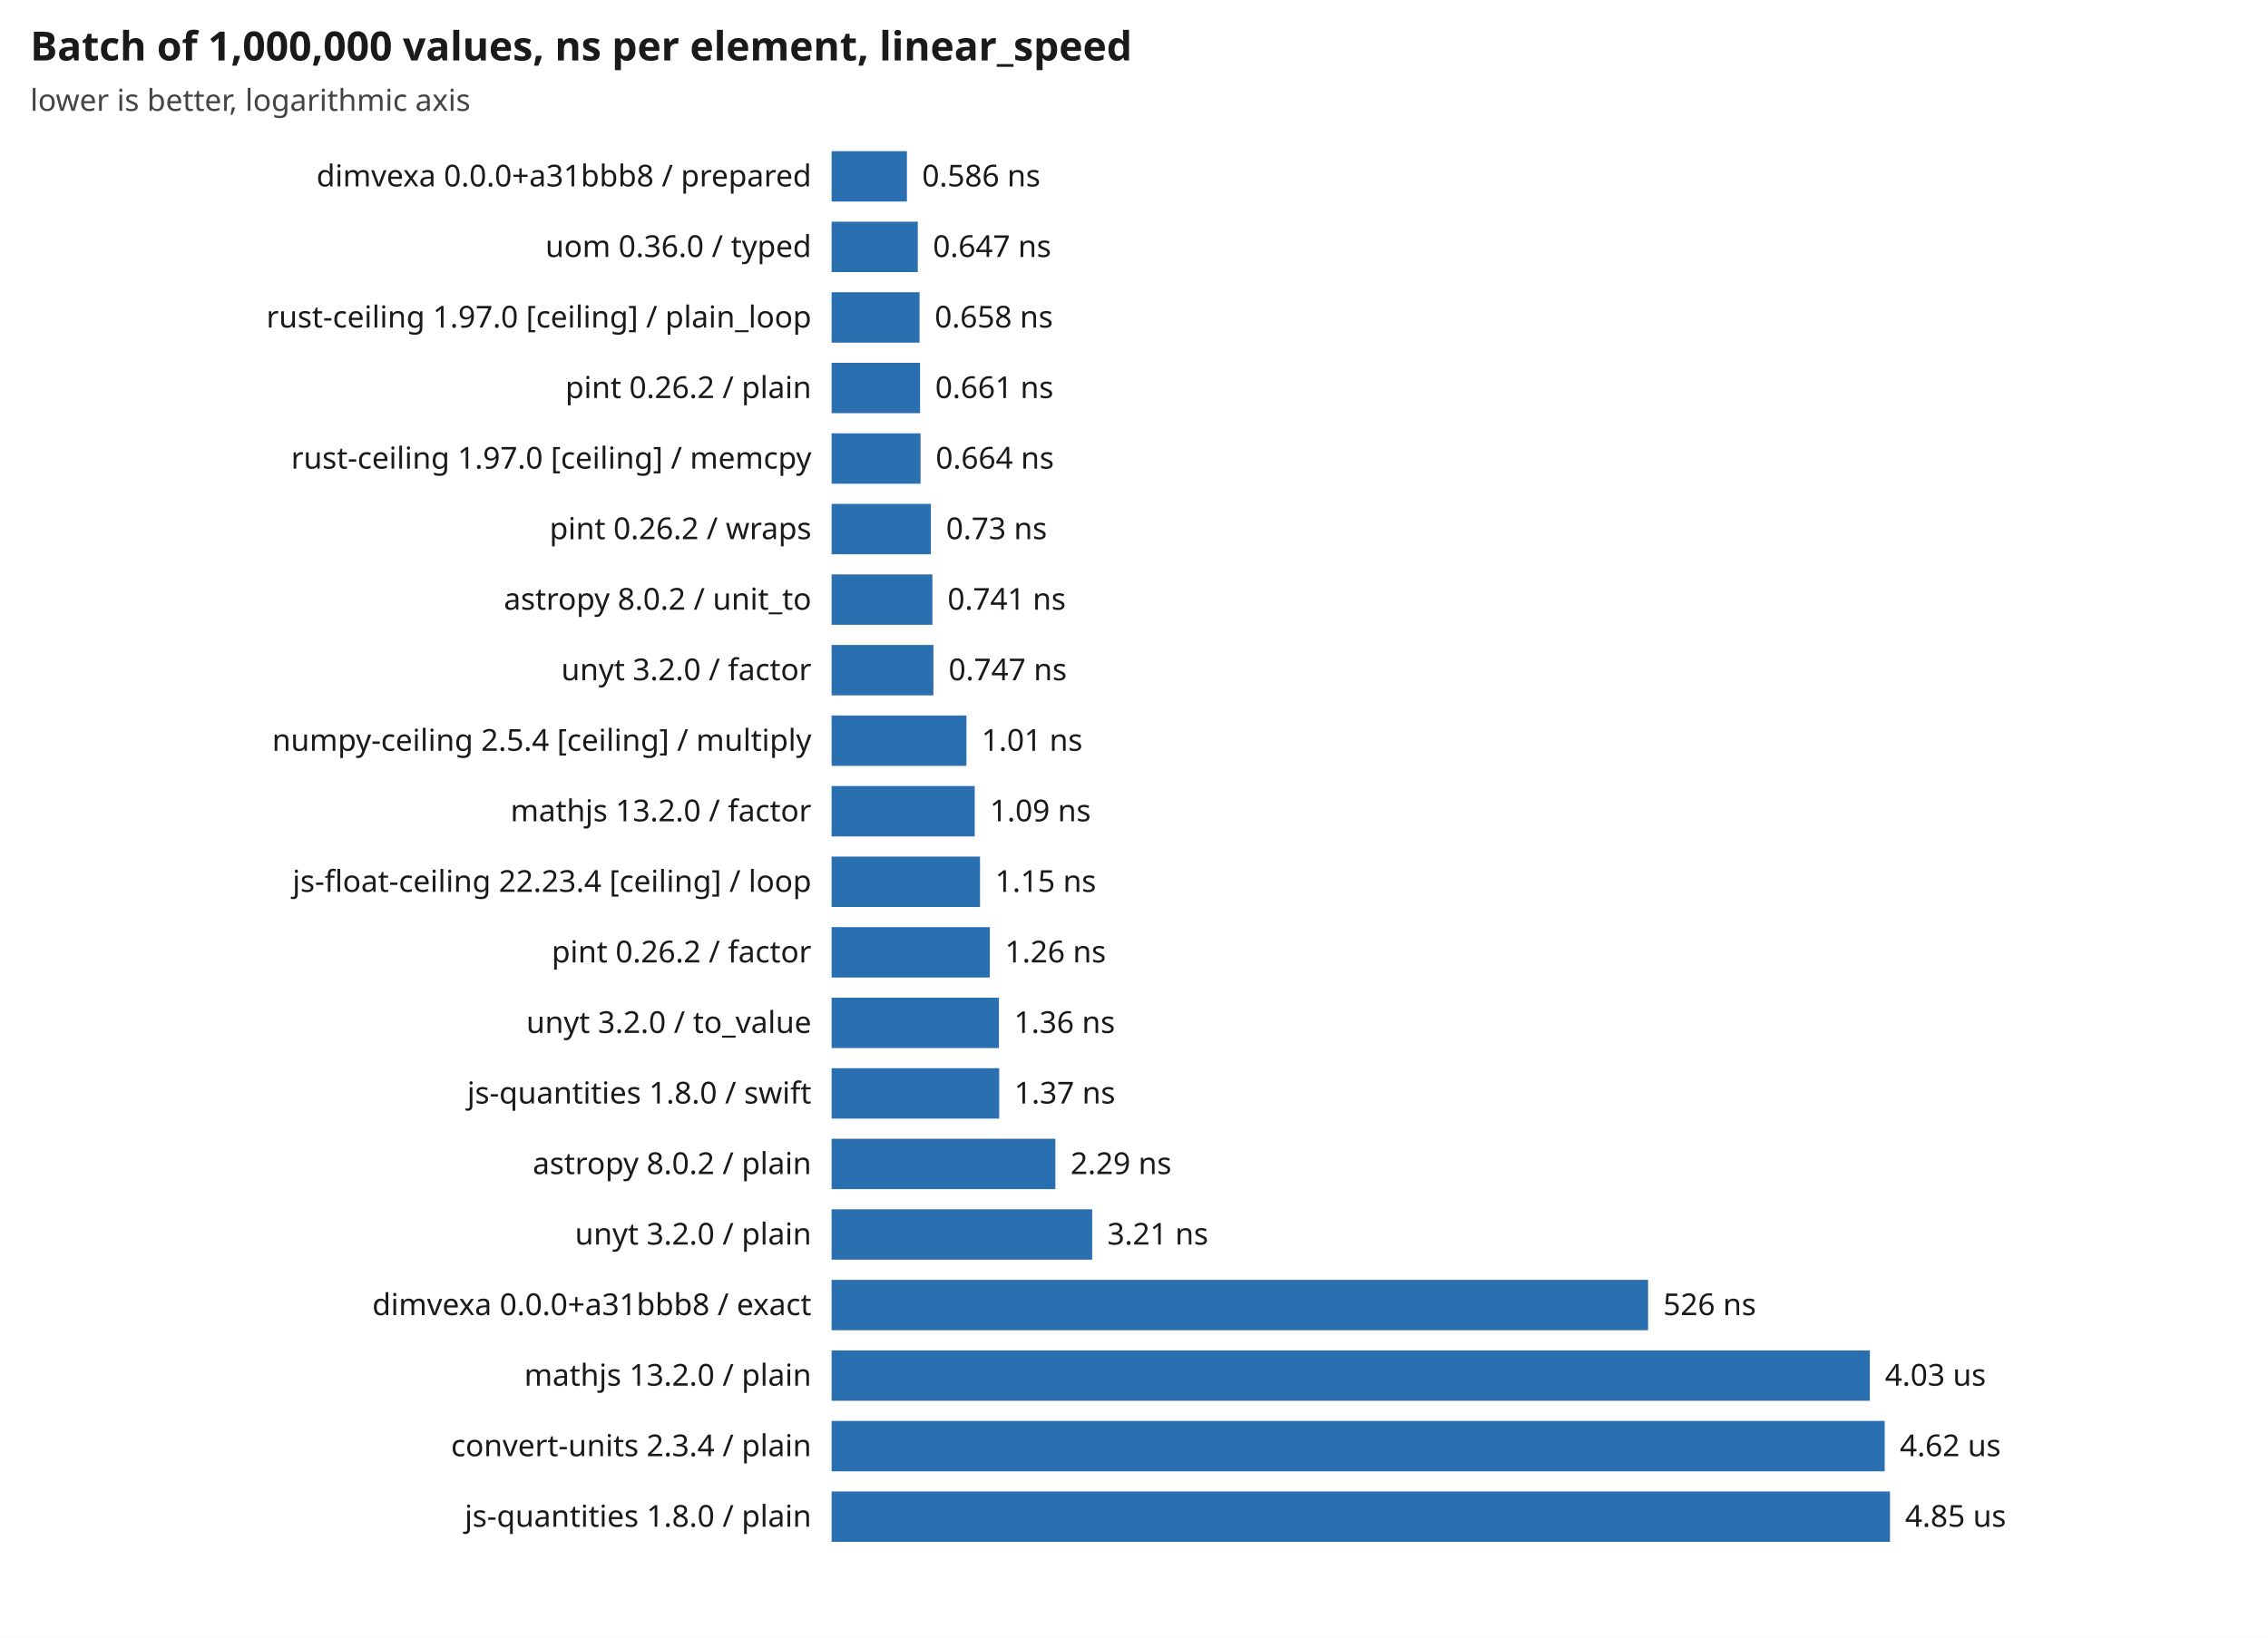
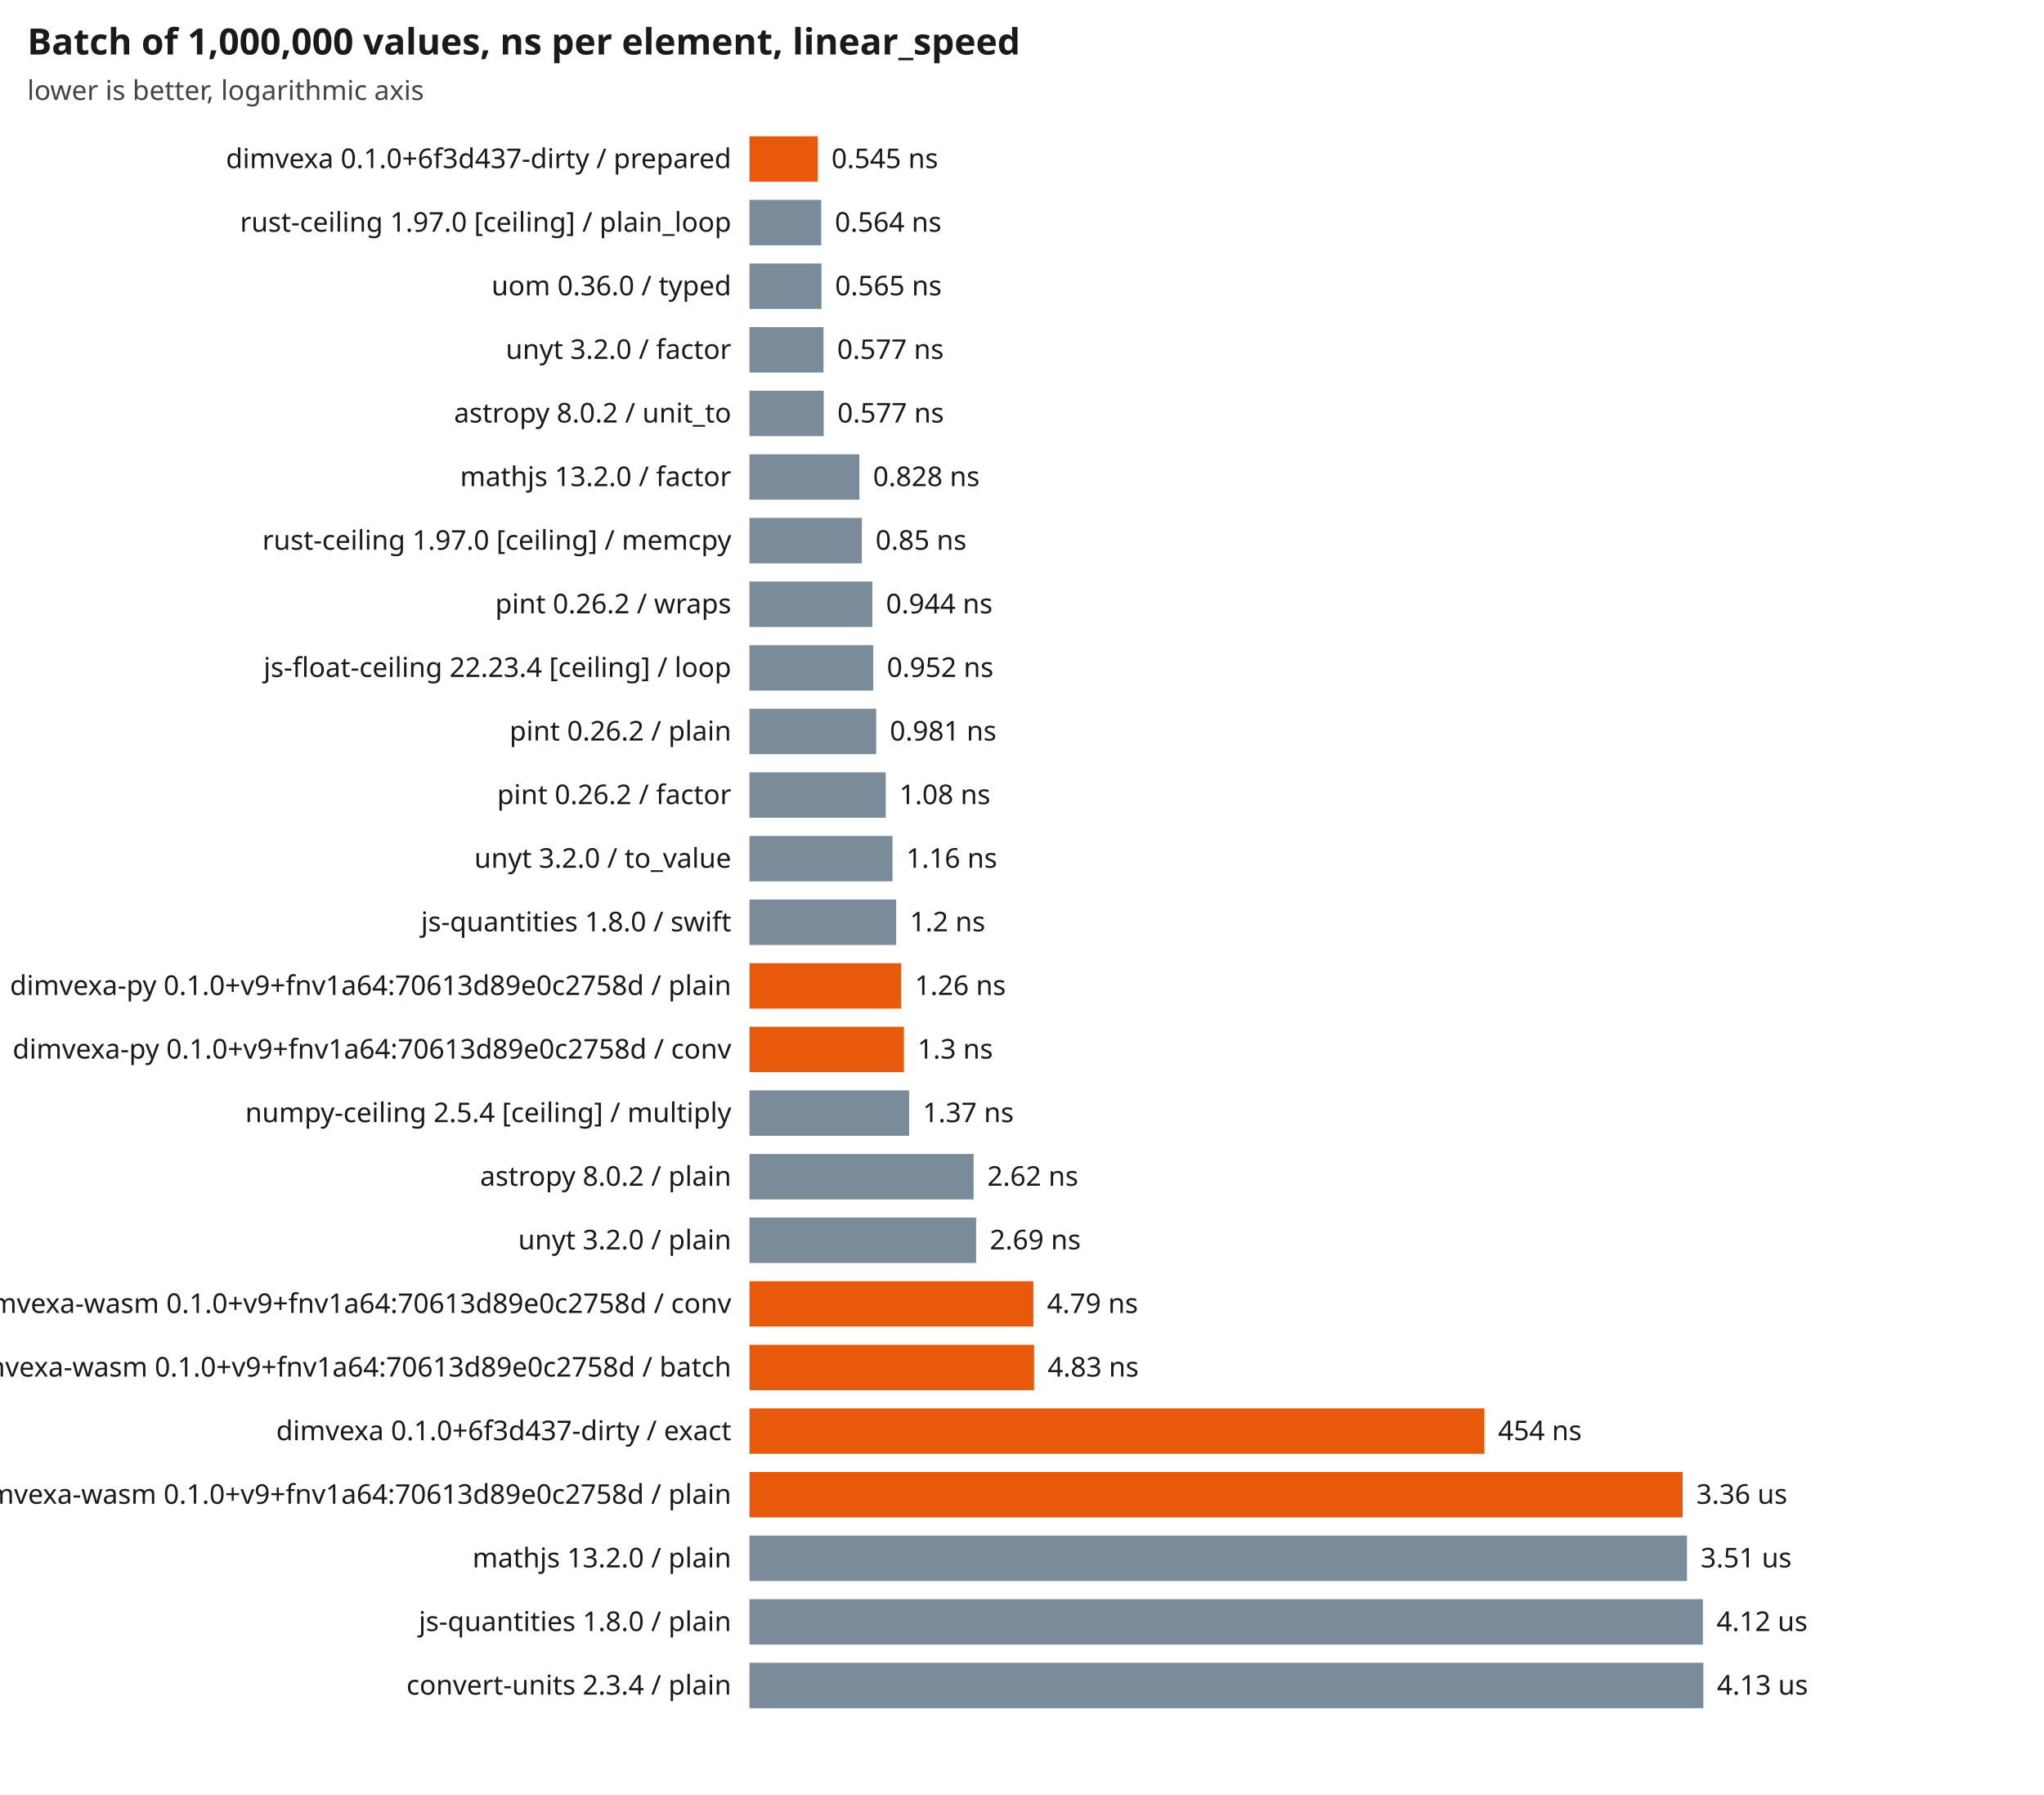
- <svg xmlns="http://www.w3.org/2000/svg" width="900" height="650" viewBox="0 0 900 650" role="img" aria-label="Batch of 1,000,000 values, ns per element, linear_speed">
-   <rect width="900" height="650" fill="#ffffff" />
+ <svg xmlns="http://www.w3.org/2000/svg" width="900" height="790" viewBox="0 0 900 790" role="img" aria-label="Batch of 1,000,000 values, ns per element, linear_speed">
+   <rect width="900" height="790" fill="#ffffff" />
  <text x="12" y="24" font-family="sans-serif" font-size="16" font-weight="bold" fill="#1a1a1a">Batch of 1,000,000 values, ns per element, linear_speed</text>
  <text x="12" y="44" font-family="sans-serif" font-size="12" fill="#444444">lower is better, logarithmic axis</text>
-   <text x="322" y="74" text-anchor="end" font-family="sans-serif" font-size="12" fill="#1a1a1a">dimvexa 0.0.0+a31bbb8 / prepared</text>
-   <rect x="330" y="60" width="29.9" height="20" fill="#2a6fb0" />
-   <text x="365.9" y="74" font-family="sans-serif" font-size="12" fill="#1a1a1a">0.586 ns</text>
-   <text x="322" y="102" text-anchor="end" font-family="sans-serif" font-size="12" fill="#1a1a1a">uom 0.36.0 / typed</text>
-   <rect x="330" y="88" width="34.2" height="20" fill="#2a6fb0" />
-   <text x="370.2" y="102" font-family="sans-serif" font-size="12" fill="#1a1a1a">0.647 ns</text>
-   <text x="322" y="130" text-anchor="end" font-family="sans-serif" font-size="12" fill="#1a1a1a">rust-ceiling 1.97.0 [ceiling] / plain_loop</text>
-   <rect x="330" y="116" width="34.9" height="20" fill="#2a6fb0" />
-   <text x="370.9" y="130" font-family="sans-serif" font-size="12" fill="#1a1a1a">0.658 ns</text>
-   <text x="322" y="158" text-anchor="end" font-family="sans-serif" font-size="12" fill="#1a1a1a">pint 0.26.2 / plain</text>
-   <rect x="330" y="144" width="35.1" height="20" fill="#2a6fb0" />
-   <text x="371.1" y="158" font-family="sans-serif" font-size="12" fill="#1a1a1a">0.661 ns</text>
-   <text x="322" y="186" text-anchor="end" font-family="sans-serif" font-size="12" fill="#1a1a1a">rust-ceiling 1.97.0 [ceiling] / memcpy</text>
-   <rect x="330" y="172" width="35.3" height="20" fill="#2a6fb0" />
-   <text x="371.3" y="186" font-family="sans-serif" font-size="12" fill="#1a1a1a">0.664 ns</text>
-   <text x="322" y="214" text-anchor="end" font-family="sans-serif" font-size="12" fill="#1a1a1a">pint 0.26.2 / wraps</text>
-   <rect x="330" y="200" width="39.4" height="20" fill="#2a6fb0" />
-   <text x="375.4" y="214" font-family="sans-serif" font-size="12" fill="#1a1a1a">0.73 ns</text>
-   <text x="322" y="242" text-anchor="end" font-family="sans-serif" font-size="12" fill="#1a1a1a">astropy 8.0.2 / unit_to</text>
-   <rect x="330" y="228" width="40.0" height="20" fill="#2a6fb0" />
-   <text x="376.0" y="242" font-family="sans-serif" font-size="12" fill="#1a1a1a">0.741 ns</text>
-   <text x="322" y="270" text-anchor="end" font-family="sans-serif" font-size="12" fill="#1a1a1a">unyt 3.2.0 / factor</text>
-   <rect x="330" y="256" width="40.4" height="20" fill="#2a6fb0" />
-   <text x="376.4" y="270" font-family="sans-serif" font-size="12" fill="#1a1a1a">0.747 ns</text>
-   <text x="322" y="298" text-anchor="end" font-family="sans-serif" font-size="12" fill="#1a1a1a">numpy-ceiling 2.5.4 [ceiling] / multiply</text>
-   <rect x="330" y="284" width="53.5" height="20" fill="#2a6fb0" />
-   <text x="389.5" y="298" font-family="sans-serif" font-size="12" fill="#1a1a1a">1.01 ns</text>
-   <text x="322" y="326" text-anchor="end" font-family="sans-serif" font-size="12" fill="#1a1a1a">mathjs 13.2.0 / factor</text>
-   <rect x="330" y="312" width="56.8" height="20" fill="#2a6fb0" />
-   <text x="392.8" y="326" font-family="sans-serif" font-size="12" fill="#1a1a1a">1.09 ns</text>
-   <text x="322" y="354" text-anchor="end" font-family="sans-serif" font-size="12" fill="#1a1a1a">js-float-ceiling 22.23.4 [ceiling] / loop</text>
-   <rect x="330" y="340" width="58.9" height="20" fill="#2a6fb0" />
-   <text x="394.9" y="354" font-family="sans-serif" font-size="12" fill="#1a1a1a">1.15 ns</text>
-   <text x="322" y="382" text-anchor="end" font-family="sans-serif" font-size="12" fill="#1a1a1a">pint 0.26.2 / factor</text>
-   <rect x="330" y="368" width="62.8" height="20" fill="#2a6fb0" />
-   <text x="398.8" y="382" font-family="sans-serif" font-size="12" fill="#1a1a1a">1.26 ns</text>
-   <text x="322" y="410" text-anchor="end" font-family="sans-serif" font-size="12" fill="#1a1a1a">unyt 3.2.0 / to_value</text>
-   <rect x="330" y="396" width="66.4" height="20" fill="#2a6fb0" />
-   <text x="402.4" y="410" font-family="sans-serif" font-size="12" fill="#1a1a1a">1.36 ns</text>
-   <text x="322" y="438" text-anchor="end" font-family="sans-serif" font-size="12" fill="#1a1a1a">js-quantities 1.8.0 / swift</text>
-   <rect x="330" y="424" width="66.5" height="20" fill="#2a6fb0" />
-   <text x="402.5" y="438" font-family="sans-serif" font-size="12" fill="#1a1a1a">1.37 ns</text>
-   <text x="322" y="466" text-anchor="end" font-family="sans-serif" font-size="12" fill="#1a1a1a">astropy 8.0.2 / plain</text>
-   <rect x="330" y="452" width="88.8" height="20" fill="#2a6fb0" />
-   <text x="424.8" y="466" font-family="sans-serif" font-size="12" fill="#1a1a1a">2.29 ns</text>
-   <text x="322" y="494" text-anchor="end" font-family="sans-serif" font-size="12" fill="#1a1a1a">unyt 3.2.0 / plain</text>
-   <rect x="330" y="480" width="103.4" height="20" fill="#2a6fb0" />
-   <text x="439.4" y="494" font-family="sans-serif" font-size="12" fill="#1a1a1a">3.21 ns</text>
-   <text x="322" y="522" text-anchor="end" font-family="sans-serif" font-size="12" fill="#1a1a1a">dimvexa 0.0.0+a31bbb8 / exact</text>
-   <rect x="330" y="508" width="324.0" height="20" fill="#2a6fb0" />
-   <text x="660.0" y="522" font-family="sans-serif" font-size="12" fill="#1a1a1a">526 ns</text>
-   <text x="322" y="550" text-anchor="end" font-family="sans-serif" font-size="12" fill="#1a1a1a">mathjs 13.2.0 / plain</text>
-   <rect x="330" y="536" width="412.0" height="20" fill="#2a6fb0" />
-   <text x="748.0" y="550" font-family="sans-serif" font-size="12" fill="#1a1a1a">4.03 us</text>
-   <text x="322" y="578" text-anchor="end" font-family="sans-serif" font-size="12" fill="#1a1a1a">convert-units 2.3.4 / plain</text>
-   <rect x="330" y="564" width="417.9" height="20" fill="#2a6fb0" />
-   <text x="753.9" y="578" font-family="sans-serif" font-size="12" fill="#1a1a1a">4.62 us</text>
-   <text x="322" y="606" text-anchor="end" font-family="sans-serif" font-size="12" fill="#1a1a1a">js-quantities 1.8.0 / plain</text>
-   <rect x="330" y="592" width="420.0" height="20" fill="#2a6fb0" />
-   <text x="756.0" y="606" font-family="sans-serif" font-size="12" fill="#1a1a1a">4.85 us</text>
+   <text x="322" y="74" text-anchor="end" font-family="sans-serif" font-size="12" fill="#1a1a1a">dimvexa 0.1.0+6f3d437-dirty / prepared</text>
+   <rect x="330" y="60" width="30.1" height="20" fill="#e8590c" />
+   <text x="366.1" y="74" font-family="sans-serif" font-size="12" fill="#1a1a1a">0.545 ns</text>
+   <text x="322" y="102" text-anchor="end" font-family="sans-serif" font-size="12" fill="#1a1a1a">rust-ceiling 1.97.0 [ceiling] / plain_loop</text>
+   <rect x="330" y="88" width="31.6" height="20" fill="#7a8b99" />
+   <text x="367.6" y="102" font-family="sans-serif" font-size="12" fill="#1a1a1a">0.564 ns</text>
+   <text x="322" y="130" text-anchor="end" font-family="sans-serif" font-size="12" fill="#1a1a1a">uom 0.36.0 / typed</text>
+   <rect x="330" y="116" width="31.7" height="20" fill="#7a8b99" />
+   <text x="367.7" y="130" font-family="sans-serif" font-size="12" fill="#1a1a1a">0.565 ns</text>
+   <text x="322" y="158" text-anchor="end" font-family="sans-serif" font-size="12" fill="#1a1a1a">unyt 3.2.0 / factor</text>
+   <rect x="330" y="144" width="32.6" height="20" fill="#7a8b99" />
+   <text x="368.6" y="158" font-family="sans-serif" font-size="12" fill="#1a1a1a">0.577 ns</text>
+   <text x="322" y="186" text-anchor="end" font-family="sans-serif" font-size="12" fill="#1a1a1a">astropy 8.0.2 / unit_to</text>
+   <rect x="330" y="172" width="32.7" height="20" fill="#7a8b99" />
+   <text x="368.7" y="186" font-family="sans-serif" font-size="12" fill="#1a1a1a">0.577 ns</text>
+   <text x="322" y="214" text-anchor="end" font-family="sans-serif" font-size="12" fill="#1a1a1a">mathjs 13.2.0 / factor</text>
+   <rect x="330" y="200" width="48.4" height="20" fill="#7a8b99" />
+   <text x="384.4" y="214" font-family="sans-serif" font-size="12" fill="#1a1a1a">0.828 ns</text>
+   <text x="322" y="242" text-anchor="end" font-family="sans-serif" font-size="12" fill="#1a1a1a">rust-ceiling 1.97.0 [ceiling] / memcpy</text>
+   <rect x="330" y="228" width="49.5" height="20" fill="#7a8b99" />
+   <text x="385.5" y="242" font-family="sans-serif" font-size="12" fill="#1a1a1a">0.85 ns</text>
+   <text x="322" y="270" text-anchor="end" font-family="sans-serif" font-size="12" fill="#1a1a1a">pint 0.26.2 / wraps</text>
+   <rect x="330" y="256" width="54.1" height="20" fill="#7a8b99" />
+   <text x="390.1" y="270" font-family="sans-serif" font-size="12" fill="#1a1a1a">0.944 ns</text>
+   <text x="322" y="298" text-anchor="end" font-family="sans-serif" font-size="12" fill="#1a1a1a">js-float-ceiling 22.23.4 [ceiling] / loop</text>
+   <rect x="330" y="284" width="54.5" height="20" fill="#7a8b99" />
+   <text x="390.5" y="298" font-family="sans-serif" font-size="12" fill="#1a1a1a">0.952 ns</text>
+   <text x="322" y="326" text-anchor="end" font-family="sans-serif" font-size="12" fill="#1a1a1a">pint 0.26.2 / plain</text>
+   <rect x="330" y="312" width="55.8" height="20" fill="#7a8b99" />
+   <text x="391.8" y="326" font-family="sans-serif" font-size="12" fill="#1a1a1a">0.981 ns</text>
+   <text x="322" y="354" text-anchor="end" font-family="sans-serif" font-size="12" fill="#1a1a1a">pint 0.26.2 / factor</text>
+   <rect x="330" y="340" width="60.0" height="20" fill="#7a8b99" />
+   <text x="396.0" y="354" font-family="sans-serif" font-size="12" fill="#1a1a1a">1.08 ns</text>
+   <text x="322" y="382" text-anchor="end" font-family="sans-serif" font-size="12" fill="#1a1a1a">unyt 3.2.0 / to_value</text>
+   <rect x="330" y="368" width="63.0" height="20" fill="#7a8b99" />
+   <text x="399.0" y="382" font-family="sans-serif" font-size="12" fill="#1a1a1a">1.16 ns</text>
+   <text x="322" y="410" text-anchor="end" font-family="sans-serif" font-size="12" fill="#1a1a1a">js-quantities 1.8.0 / swift</text>
+   <rect x="330" y="396" width="64.6" height="20" fill="#7a8b99" />
+   <text x="400.6" y="410" font-family="sans-serif" font-size="12" fill="#1a1a1a">1.2 ns</text>
+   <text x="322" y="438" text-anchor="end" font-family="sans-serif" font-size="12" fill="#1a1a1a">dimvexa-py 0.1.0+v9+fnv1a64:70613d89e0c2758d / plain</text>
+   <rect x="330" y="424" width="66.8" height="20" fill="#e8590c" />
+   <text x="402.8" y="438" font-family="sans-serif" font-size="12" fill="#1a1a1a">1.26 ns</text>
+   <text x="322" y="466" text-anchor="end" font-family="sans-serif" font-size="12" fill="#1a1a1a">dimvexa-py 0.1.0+v9+fnv1a64:70613d89e0c2758d / conv</text>
+   <rect x="330" y="452" width="68.0" height="20" fill="#e8590c" />
+   <text x="404.0" y="466" font-family="sans-serif" font-size="12" fill="#1a1a1a">1.3 ns</text>
+   <text x="322" y="494" text-anchor="end" font-family="sans-serif" font-size="12" fill="#1a1a1a">numpy-ceiling 2.5.4 [ceiling] / multiply</text>
+   <rect x="330" y="480" width="70.3" height="20" fill="#7a8b99" />
+   <text x="406.3" y="494" font-family="sans-serif" font-size="12" fill="#1a1a1a">1.37 ns</text>
+   <text x="322" y="522" text-anchor="end" font-family="sans-serif" font-size="12" fill="#1a1a1a">astropy 8.0.2 / plain</text>
+   <rect x="330" y="508" width="98.7" height="20" fill="#7a8b99" />
+   <text x="434.7" y="522" font-family="sans-serif" font-size="12" fill="#1a1a1a">2.62 ns</text>
+   <text x="322" y="550" text-anchor="end" font-family="sans-serif" font-size="12" fill="#1a1a1a">unyt 3.2.0 / plain</text>
+   <rect x="330" y="536" width="99.8" height="20" fill="#7a8b99" />
+   <text x="435.8" y="550" font-family="sans-serif" font-size="12" fill="#1a1a1a">2.69 ns</text>
+   <text x="322" y="578" text-anchor="end" font-family="sans-serif" font-size="12" fill="#1a1a1a">dimvexa-wasm 0.1.0+v9+fnv1a64:70613d89e0c2758d / conv</text>
+   <rect x="330" y="564" width="125.0" height="20" fill="#e8590c" />
+   <text x="461.0" y="578" font-family="sans-serif" font-size="12" fill="#1a1a1a">4.79 ns</text>
+   <text x="322" y="606" text-anchor="end" font-family="sans-serif" font-size="12" fill="#1a1a1a">dimvexa-wasm 0.1.0+v9+fnv1a64:70613d89e0c2758d / batch</text>
+   <rect x="330" y="592" width="125.3" height="20" fill="#e8590c" />
+   <text x="461.3" y="606" font-family="sans-serif" font-size="12" fill="#1a1a1a">4.83 ns</text>
+   <text x="322" y="634" text-anchor="end" font-family="sans-serif" font-size="12" fill="#1a1a1a">dimvexa 0.1.0+6f3d437-dirty / exact</text>
+   <rect x="330" y="620" width="323.6" height="20" fill="#e8590c" />
+   <text x="659.6" y="634" font-family="sans-serif" font-size="12" fill="#1a1a1a">454 ns</text>
+   <text x="322" y="662" text-anchor="end" font-family="sans-serif" font-size="12" fill="#1a1a1a">dimvexa-wasm 0.1.0+v9+fnv1a64:70613d89e0c2758d / plain</text>
+   <rect x="330" y="648" width="410.9" height="20" fill="#e8590c" />
+   <text x="746.9" y="662" font-family="sans-serif" font-size="12" fill="#1a1a1a">3.36 us</text>
+   <text x="322" y="690" text-anchor="end" font-family="sans-serif" font-size="12" fill="#1a1a1a">mathjs 13.2.0 / plain</text>
+   <rect x="330" y="676" width="412.8" height="20" fill="#7a8b99" />
+   <text x="748.8" y="690" font-family="sans-serif" font-size="12" fill="#1a1a1a">3.51 us</text>
+   <text x="322" y="718" text-anchor="end" font-family="sans-serif" font-size="12" fill="#1a1a1a">js-quantities 1.8.0 / plain</text>
+   <rect x="330" y="704" width="419.8" height="20" fill="#7a8b99" />
+   <text x="755.8" y="718" font-family="sans-serif" font-size="12" fill="#1a1a1a">4.12 us</text>
+   <text x="322" y="746" text-anchor="end" font-family="sans-serif" font-size="12" fill="#1a1a1a">convert-units 2.3.4 / plain</text>
+   <rect x="330" y="732" width="420.0" height="20" fill="#7a8b99" />
+   <text x="756.0" y="746" font-family="sans-serif" font-size="12" fill="#1a1a1a">4.13 us</text>
</svg>
